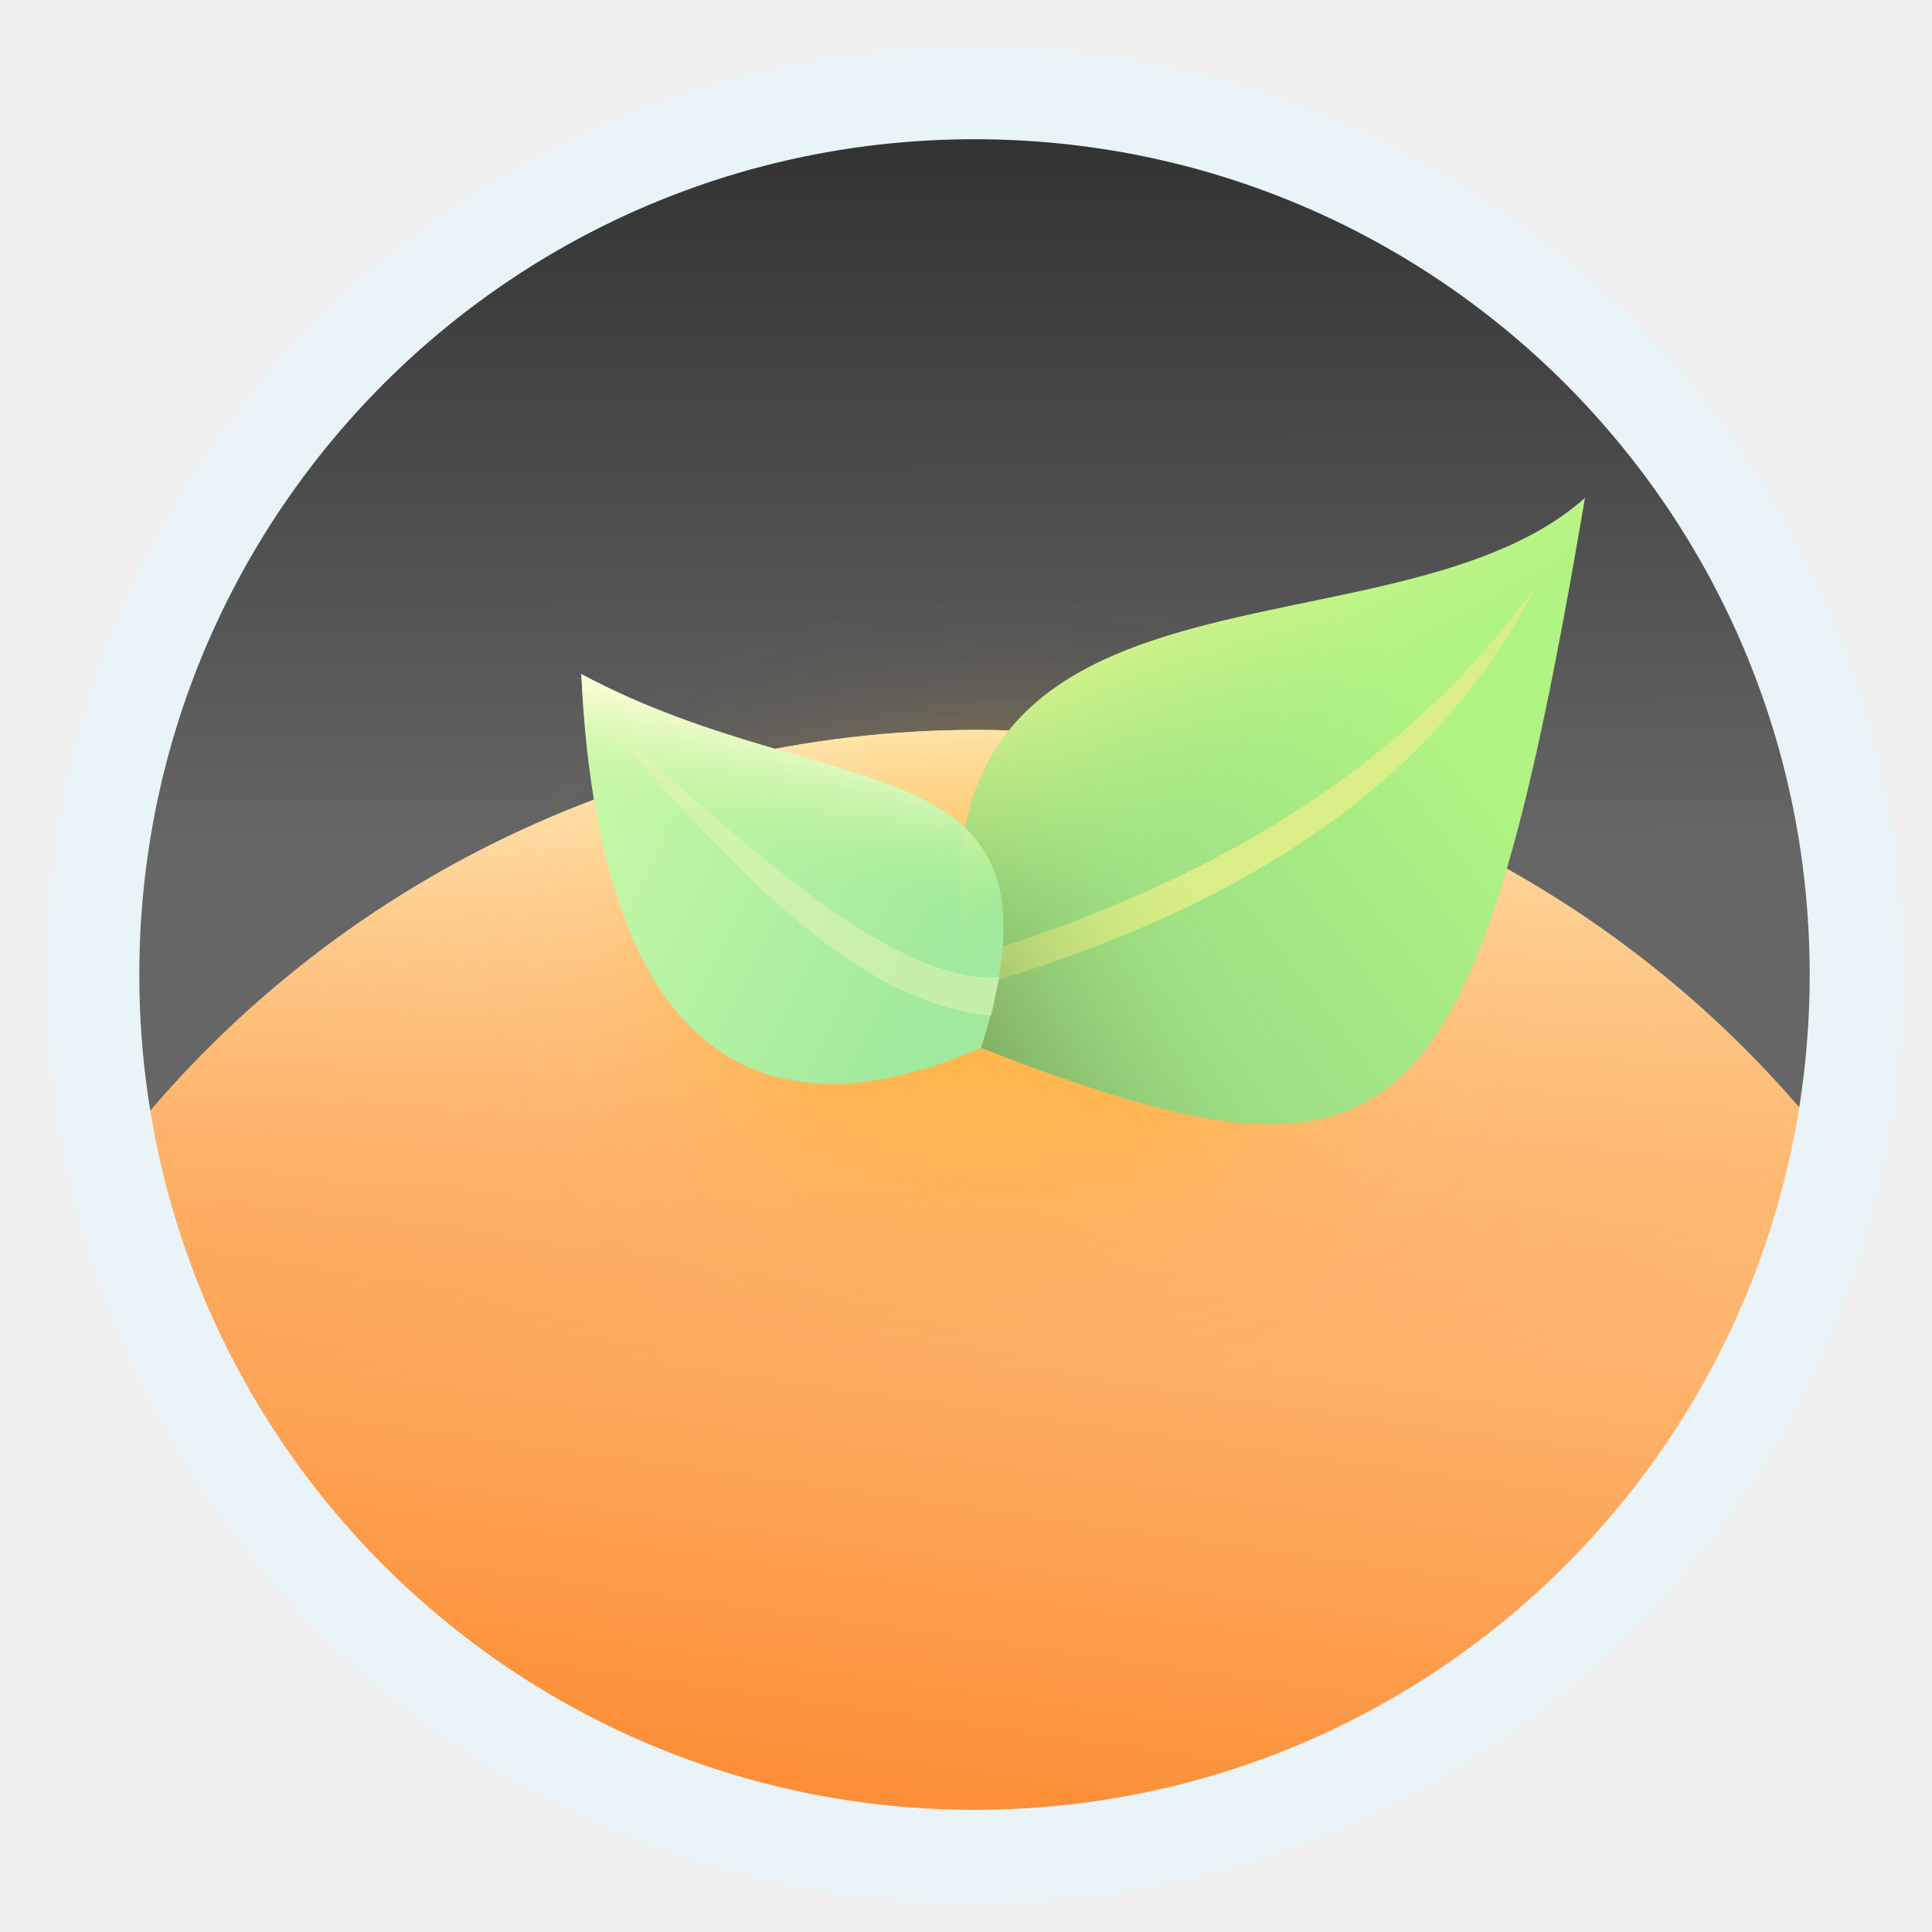
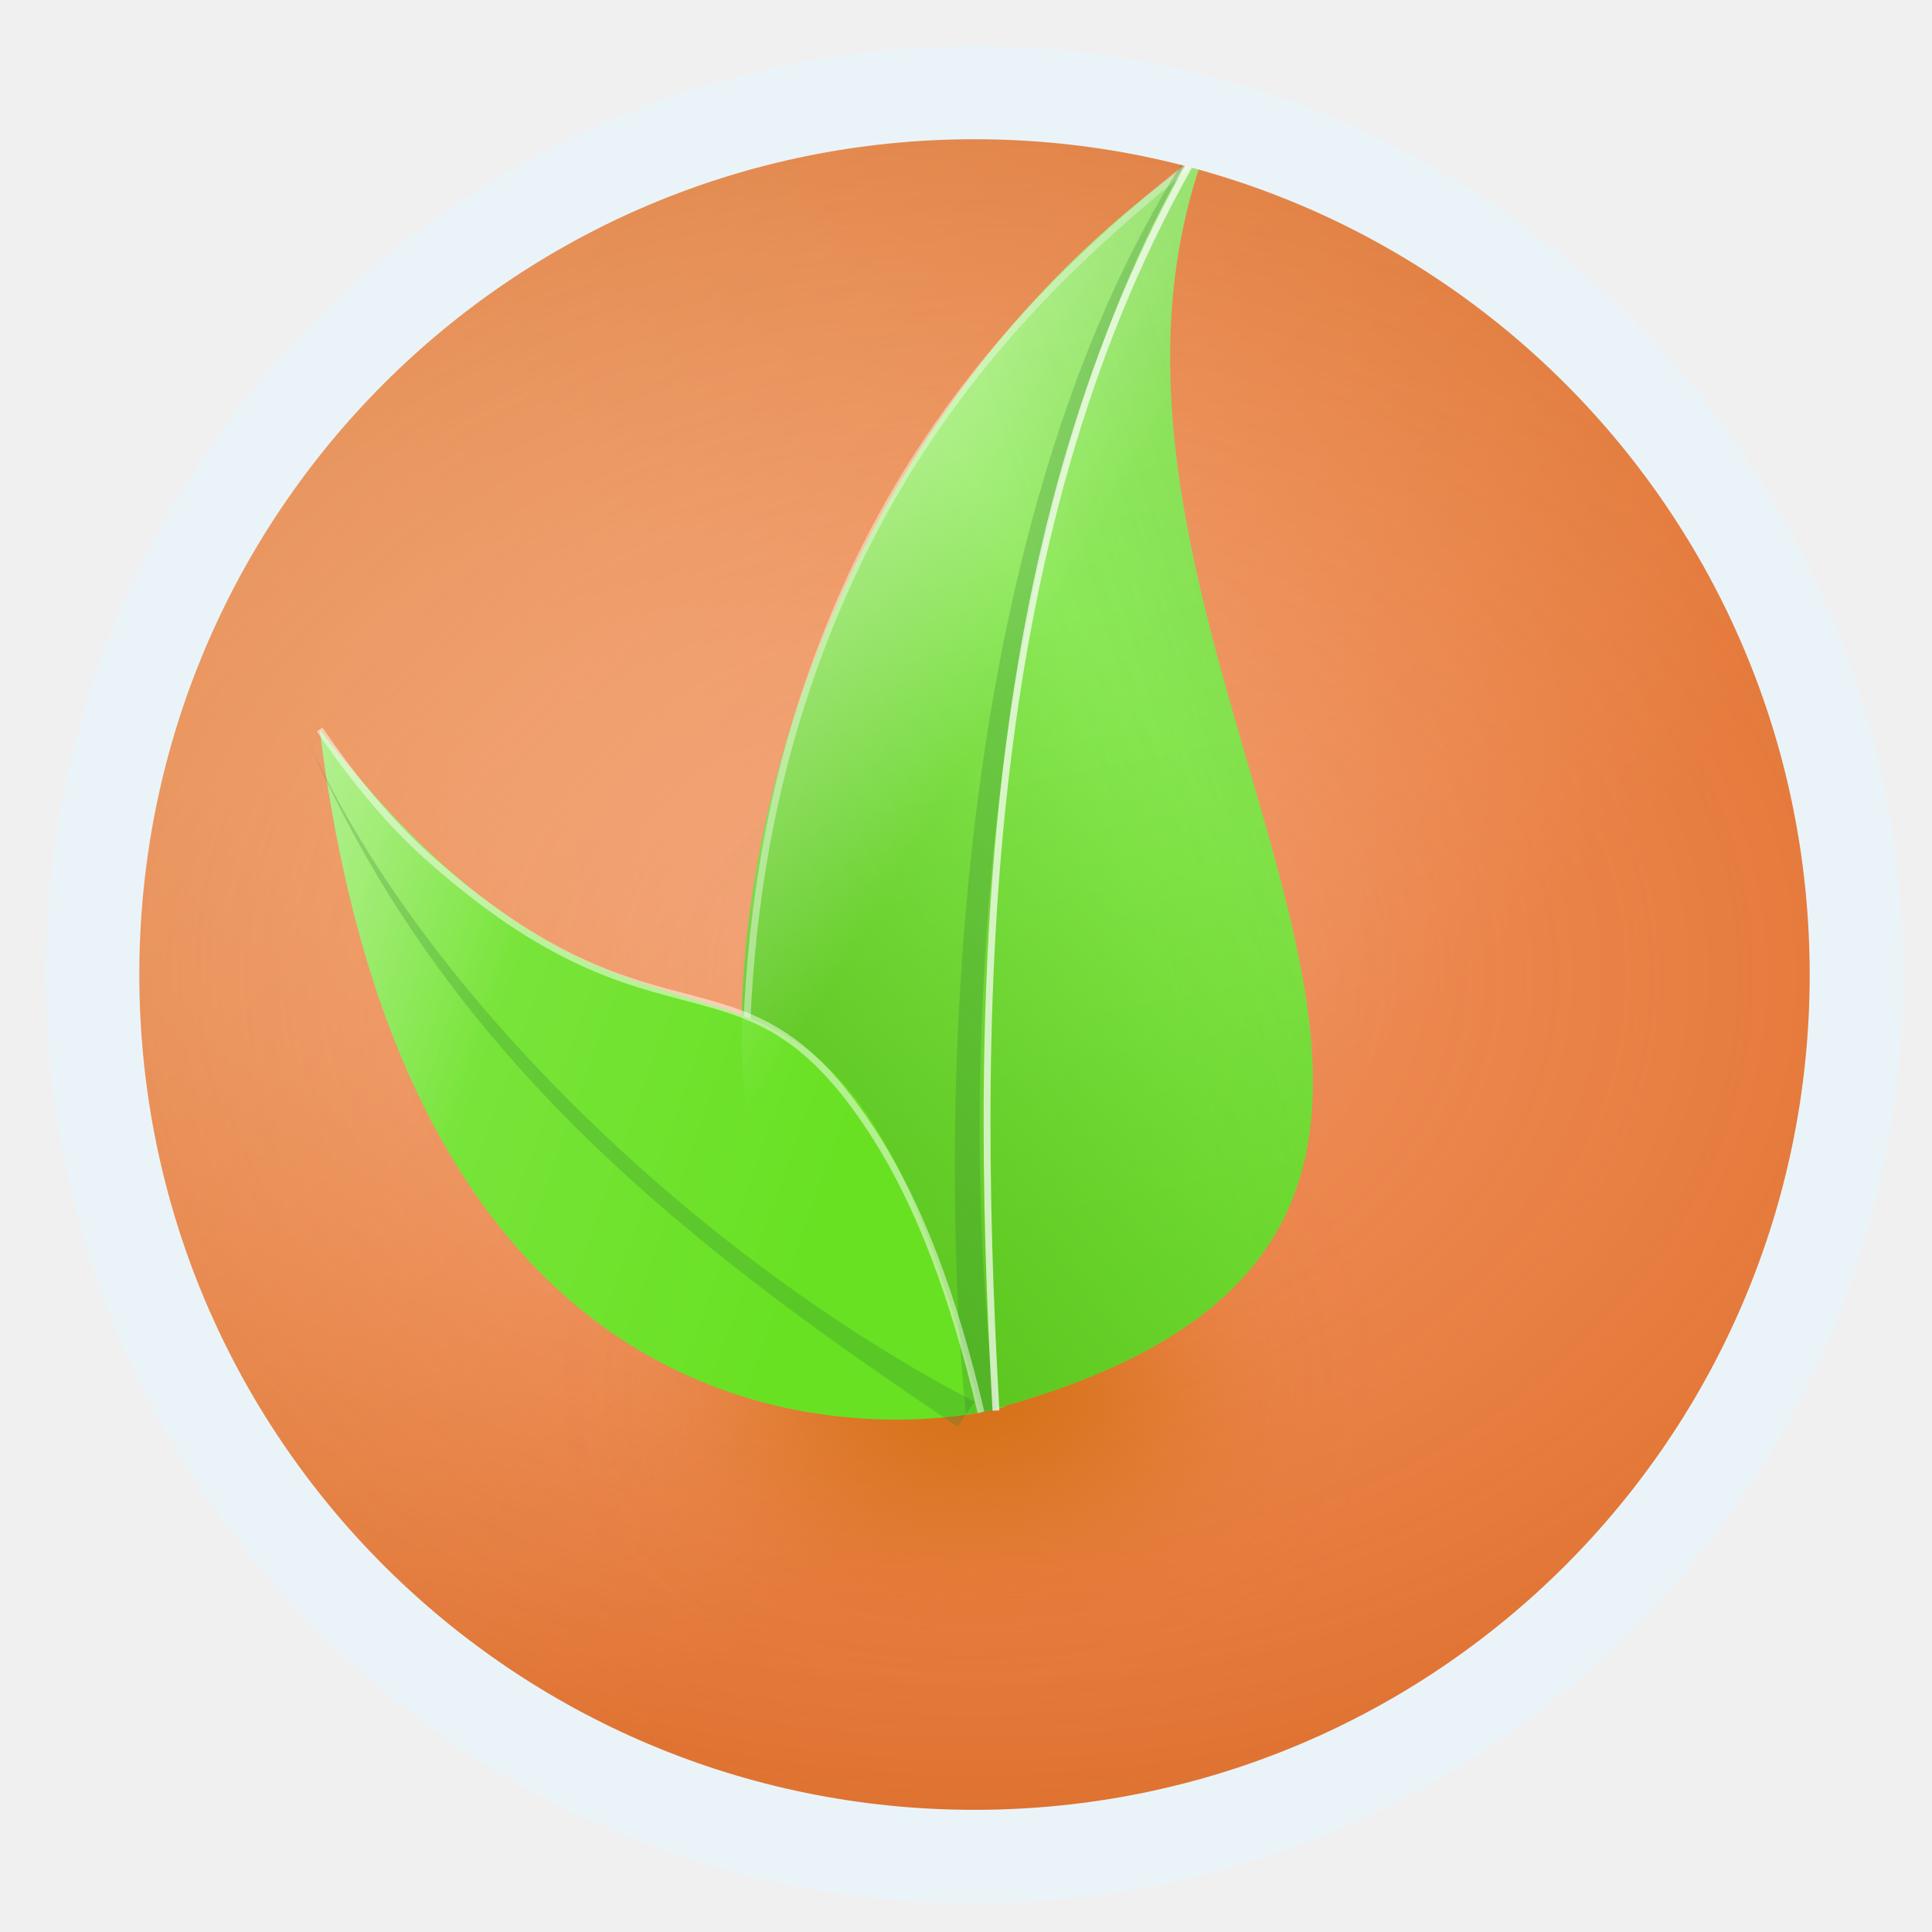
<svg xmlns="http://www.w3.org/2000/svg" xmlns:xlink="http://www.w3.org/1999/xlink" width="64" height="64" viewBox="0 0 16.933 16.933" version="1.1" id="svg8">
  <defs id="defs2">
-     <linearGradient id="linearGradient1079">
-       <stop id="stop906" offset="0" style="stop-color:#fc892f;stop-opacity:0" />
-       <stop id="stop908" offset="1" style="stop-color:#feeab6;stop-opacity:1" />
+     <linearGradient id="linearGradient1044">
+       <stop style="stop-color:#ff6600;stop-opacity:0.114" offset="0" id="stop1040" />
+       <stop style="stop-color:#aa4400;stop-opacity:1" offset="1" id="stop1042" />
    </linearGradient>
-     <linearGradient id="linearGradient1199">
-       <stop id="stop1195" offset="0" style="stop-color:#b0f484;stop-opacity:0" />
-       <stop id="stop1197" offset="1" style="stop-color:#fefcd9;stop-opacity:1" />
+     <linearGradient id="linearGradient970">
+       <stop style="stop-color:#ffffff;stop-opacity:1;" offset="0" id="stop966" />
+       <stop style="stop-color:#ffffff;stop-opacity:0;" offset="1" id="stop968" />
    </linearGradient>
-     <linearGradient id="linearGradient1091">
-       <stop style="stop-color:#b0f484;stop-opacity:0" offset="0" id="stop1182" />
-       <stop style="stop-color:#fbf791;stop-opacity:1" offset="1" id="stop1184" />
+     <linearGradient id="linearGradient960">
+       <stop style="stop-color:#35720f;stop-opacity:1;" offset="0" id="stop956" />
+       <stop style="stop-color:#35720f;stop-opacity:0;" offset="1" id="stop958" />
    </linearGradient>
-     <linearGradient id="linearGradient1091-6">
-       <stop id="stop1173" offset="0" style="stop-color:#b0f484;stop-opacity:0" />
-       <stop id="stop1175" offset="1" style="stop-color:#586c34;stop-opacity:1" />
+     <linearGradient id="linearGradient945-3">
+       <stop style="stop-color:#e6fada;stop-opacity:1;" offset="0" id="stop941" />
+       <stop style="stop-color:#e6fada;stop-opacity:0;" offset="1" id="stop943" />
    </linearGradient>
-     <linearGradient id="linearGradient1107">
-       <stop style="stop-color:#cbfba9;stop-opacity:1" offset="0" id="stop1103" />
-       <stop style="stop-color:#a0e99d;stop-opacity:1" offset="1" id="stop1105" />
+     <linearGradient id="linearGradient935">
+       <stop style="stop-color:#56be1a;stop-opacity:1;" offset="0" id="stop931" />
+       <stop style="stop-color:#56be1a;stop-opacity:0;" offset="1" id="stop933" />
+     </linearGradient>
+     <linearGradient id="linearGradient925">
+       <stop style="stop-color:#68e122;stop-opacity:1;" offset="0" id="stop921" />
+       <stop style="stop-color:#81e647;stop-opacity:1" offset="1" id="stop923" />
+     </linearGradient>
+     <linearGradient id="linearGradient917">
+       <stop style="stop-color:#76e437;stop-opacity:1;" offset="0" id="stop913" />
+       <stop style="stop-color:#97eb68;stop-opacity:1" offset="1" id="stop915" />
    </linearGradient>
    <linearGradient id="linearGradient1099">
-       <stop style="stop-color:#333333;stop-opacity:1" offset="0" id="stop1095" />
-       <stop style="stop-color:#666666;stop-opacity:1" offset="1" id="stop1097" />
-     </linearGradient>
-     <linearGradient id="linearGradient1091-3">
-       <stop style="stop-color:#b0f484;stop-opacity:1" offset="0" id="stop1087" />
-       <stop style="stop-color:#88c585;stop-opacity:1" offset="1" id="stop1089" />
-     </linearGradient>
-     <linearGradient id="linearGradient1079-3">
-       <stop style="stop-color:#fc892f;stop-opacity:1" offset="0" id="stop1075" />
-       <stop style="stop-color:#fed9a1;stop-opacity:1" offset="1" id="stop1077" />
+       <stop style="stop-color:#fcf3e7;stop-opacity:1" offset="0" id="stop1095" />
+       <stop style="stop-color:#eb976f;stop-opacity:1" offset="1" id="stop1097" />
    </linearGradient>
    <linearGradient id="linearGradient3866">
      <stop style="stop-color:#000000;stop-opacity:0.521" offset="0" id="stop3868" />
      <stop style="stop-color:#2883c3;stop-opacity:0;" offset="1" id="stop3870" />
    </linearGradient>
    <linearGradient id="linearGradient3874">
      <stop style="stop-color:#000d0e;stop-opacity:0.841;" offset="0" id="stop3876" />
      <stop style="stop-color:#000000;stop-opacity:0;" offset="1" id="stop3878" />
    </linearGradient>
    <clipPath clipPathUnits="userSpaceOnUse" id="clipPath4178">
      <circle r="225" cy="222.68" cx="204.317" id="circle4180" style="opacity:1;fill:#1c5266;fill-opacity:0.191;fill-rule:evenodd;stroke:none;stroke-width:3.334;stroke-linecap:butt;stroke-linejoin:miter;stroke-miterlimit:4;stroke-dasharray:none;stroke-dashoffset:0;stroke-opacity:1" />
    </clipPath>
    <clipPath clipPathUnits="userSpaceOnUse" id="clipPath4178-1">
      <circle r="225" cy="222.68" cx="204.317" id="circle4180-7" style="opacity:1;fill:#1c5266;fill-opacity:0.191;fill-rule:evenodd;stroke:none;stroke-width:3.334;stroke-linecap:butt;stroke-linejoin:miter;stroke-miterlimit:4;stroke-dasharray:none;stroke-dashoffset:0;stroke-opacity:1" />
    </clipPath>
    <linearGradient id="linearGradient5048-8">
      <stop offset="0" style="stop-color:#000000;stop-opacity:0" id="stop5050-4" />
      <stop offset="0.5" style="stop-color:#000000;stop-opacity:1" id="stop5056-7" />
      <stop offset="1" style="stop-color:#000000;stop-opacity:0" id="stop5052-0-1" />
    </linearGradient>
    <linearGradient id="linearGradient5060-29">
      <stop offset="0" style="stop-color:#000000;stop-opacity:1" id="stop5062-9" />
      <stop offset="1" style="stop-color:#000000;stop-opacity:0" id="stop5064-08" />
    </linearGradient>
    <linearGradient id="linearGradient4050-7">
      <stop id="stop4052-6" offset="0" style="stop-color:#ffffff;stop-opacity:0.669;" />
      <stop id="stop4054-0" offset="1" style="stop-color:#ffffff;stop-opacity:0;" />
    </linearGradient>
    <linearGradient gradientUnits="userSpaceOnUse" id="linearGradient4132-3" x1="-5.32" x2="-50.521" gradientTransform="matrix(0,-1,-1,0,0,0)">
      <stop offset="0" stop-color="#f65454" id="stop29-7" />
      <stop offset="1" stop-color="#740000" id="stop31-0" />
    </linearGradient>
    <linearGradient gradientUnits="userSpaceOnUse" id="linearGradient3298-8-9" x1="-39.333" x2="-1.643" gradientTransform="matrix(0,-1,-1,0,0,0)">
      <stop offset="0" stop-color="#791235" id="stop24-3" style="stop-color:#5f0e0e;stop-opacity:1;" />
      <stop offset="1" stop-color="#dd3b27" id="stop26-3" />
    </linearGradient>
    <linearGradient id="linearGradient8265-821-176-38-919-66-249-7-7">
      <stop offset="0" style="stop-color:#ffffff;stop-opacity:1" id="stop2687-1-9" />
      <stop offset="1" style="stop-color:#ffffff;stop-opacity:0" id="stop2689-5-4" />
    </linearGradient>
    <linearGradient id="linearGradient3924">
      <stop offset="0" style="stop-color:#ffffff;stop-opacity:1;" id="stop3926" />
      <stop id="stop3928" style="stop-color:#ffffff;stop-opacity:0.235;" offset="0.063" />
      <stop offset="0.951" style="stop-color:#ffffff;stop-opacity:0.157;" id="stop3930" />
      <stop offset="1" style="stop-color:#ffffff;stop-opacity:0.392;" id="stop3932" />
    </linearGradient>
    <linearGradient id="linearGradient3688-166-749">
      <stop offset="0" style="stop-color:#181818;stop-opacity:1" id="stop2883" />
      <stop offset="1" style="stop-color:#181818;stop-opacity:0" id="stop2885" />
    </linearGradient>
    <linearGradient id="linearGradient3702-501-757">
      <stop offset="0" style="stop-color:#181818;stop-opacity:0" id="stop2895" />
      <stop offset="0.5" style="stop-color:#181818;stop-opacity:1" id="stop2897" />
      <stop offset="1" style="stop-color:#181818;stop-opacity:0" id="stop2899" />
    </linearGradient>
    <linearGradient id="linearGradient3895-9-0-3">
      <stop offset="0" style="stop-color:#dc6838;stop-opacity:1" id="stop3897-0-5-7" />
      <stop offset="1" style="stop-color:#ba3d12;stop-opacity:1" id="stop3899-8-7-06" />
    </linearGradient>
    <linearGradient y2="1044.377" x2="28.531" y1="994.819" x1="28.531" gradientTransform="translate(12,-100)" gradientUnits="userSpaceOnUse" id="linearGradient4195" xlink:href="#linearGradient3895-9-0-3" />
    <linearGradient id="linearGradient4067-0-2">
      <stop id="stop4069-2-9" offset="0" style="stop-color:#acffe3;stop-opacity:1" />
      <stop id="stop4071-8-9" offset="1" style="stop-color:#ffffff;stop-opacity:1" />
    </linearGradient>
    <linearGradient id="linearGradient4644-104-3-3-6-2">
      <stop id="stop5237-6-5-1-7" style="stop-color:#51c3cc;stop-opacity:1" offset="0" />
      <stop id="stop5239-4-6-4-8" style="stop-color:#b3efec;stop-opacity:1" offset="1" />
    </linearGradient>
-     <linearGradient xlink:href="#linearGradient1079-3" id="linearGradient1081" x1="26.968" y1="61.905" x2="32.322" y2="24.178" gradientUnits="userSpaceOnUse" />
-     <linearGradient xlink:href="#linearGradient1091-3" id="linearGradient1093" x1="12.414" y1="286.041" x2="6.761" y2="290.387" gradientUnits="userSpaceOnUse" />
-     <linearGradient xlink:href="#linearGradient1099" id="linearGradient1101" x1="8.541" y1="281.287" x2="8.554" y2="287.506" gradientUnits="userSpaceOnUse" />
-     <linearGradient xlink:href="#linearGradient1107" id="linearGradient1109" x1="5.095" y1="285.975" x2="8.795" y2="287.771" gradientUnits="userSpaceOnUse" />
-     <linearGradient xlink:href="#linearGradient1091-6" id="linearGradient1178" gradientUnits="userSpaceOnUse" x1="10.643" y1="287.878" x2="7.313" y2="289.719" />
-     <linearGradient xlink:href="#linearGradient1091" id="linearGradient1187" gradientUnits="userSpaceOnUse" x1="11.595" y1="286.776" x2="10.336" y2="284.507" />
-     <linearGradient xlink:href="#linearGradient1199" id="linearGradient1193" gradientUnits="userSpaceOnUse" x1="6.619" y1="287.629" x2="6.882" y2="286.389" />
-     <filter style="color-interpolation-filters:sRGB" id="filter1225" x="-0.319" width="1.639" y="-0.529" height="2.059">
-       <feGaussianBlur stdDeviation="0.761" id="feGaussianBlur1227" />
+     <linearGradient xlink:href="#linearGradient1099" id="linearGradient1101" x1="0.32" y1="278.358" x2="11.199" y2="290.199" gradientUnits="userSpaceOnUse" />
+     <linearGradient xlink:href="#linearGradient917" id="linearGradient919" x1="10.444" y1="291.07" x2="8.734" y2="282.551" gradientUnits="userSpaceOnUse" />
+     <linearGradient xlink:href="#linearGradient925" id="linearGradient927" x1="7.613" y1="289.885" x2="2.559" y2="288.081" gradientUnits="userSpaceOnUse" />
+     <linearGradient xlink:href="#linearGradient935" id="linearGradient937" x1="5.9" y1="290.903" x2="10.739" y2="287.362" gradientUnits="userSpaceOnUse" />
+     <linearGradient xlink:href="#linearGradient945-3" id="linearGradient947" x1="5.132" y1="281.582" x2="9.87" y2="284.422" gradientUnits="userSpaceOnUse" />
+     <linearGradient xlink:href="#linearGradient960" id="linearGradient962" x1="32.794" y1="280.513" x2="9.77" y2="287.328" gradientUnits="userSpaceOnUse" />
+     <linearGradient xlink:href="#linearGradient970" id="linearGradient972" x1="-0.481" y1="285.634" x2="4.885" y2="287.429" gradientUnits="userSpaceOnUse" />
+     <filter style="color-interpolation-filters:sRGB" id="filter1034" x="-0.518" width="2.036" y="-1.142" height="3.284">
+       <feGaussianBlur stdDeviation="0.779" id="feGaussianBlur1036" />
    </filter>
-     <linearGradient xlink:href="#linearGradient1079" id="linearGradient911" gradientUnits="userSpaceOnUse" x1="32.682" y1="45.298" x2="32.322" y2="24.178" />
+     <radialGradient xlink:href="#linearGradient1044" id="radialGradient1046" cx="8.541" cy="288.609" fx="8.541" fy="288.609" r="7.73" gradientUnits="userSpaceOnUse" gradientTransform="matrix(2.491141,0.00848472,-0.00642541,1.886524,-10.88164,-255.9308)" />
  </defs>
  <g id="layer1" transform="translate(0,-280.0667)">
    <circle style="opacity:1;fill:url(#linearGradient1101);fill-opacity:1;stroke:none;stroke-width:0.818;stroke-linecap:round;stroke-miterlimit:4;stroke-dasharray:none;stroke-dashoffset:0;stroke-opacity:1" id="path826" cx="8.541" cy="288.609" r="7.73" />
-     <path style="fill:url(#linearGradient1081);fill-opacity:1;stroke:none;stroke-width:1" d="M 32.322 24.178 A 36.071 36.071 0 0 0 3.734 38.326 A 29.215 29.215 0 0 0 32.281 61.5 A 29.215 29.215 0 0 0 60.875 38.244 A 36.071 36.071 0 0 0 32.322 24.178 z " transform="matrix(0.2645833,0,0,0.2645833,0,280.0667)" id="path1061" />
-     <path id="path904" transform="matrix(0.2645833,0,0,0.2645833,0,280.0667)" d="M 32.322 24.178 A 36.071 36.071 0 0 0 3.734 38.326 A 29.215 29.215 0 0 0 32.281 61.5 A 29.215 29.215 0 0 0 60.875 38.244 A 36.071 36.071 0 0 0 32.322 24.178 z " style="fill:url(#linearGradient911);fill-opacity:1;stroke:none;stroke-width:1" />
-     <ellipse style="fill:#ffb01a;fill-opacity:0.491;stroke:none;stroke-width:0.265;stroke-opacity:1;filter:url(#filter1225)" id="path1211" cx="8.835" cy="288.685" rx="2.858" ry="1.725" />
+     <circle r="7.73" cy="288.609" cx="8.541" id="circle1038" style="opacity:1;fill:url(#radialGradient1046);fill-opacity:1;stroke:none;stroke-width:0.818;stroke-linecap:round;stroke-miterlimit:4;stroke-dasharray:none;stroke-dashoffset:0;stroke-opacity:1" />
+     <ellipse style="opacity:1;fill:#cd6a01;fill-opacity:1;stroke:none;stroke-width:0.06;stroke-miterlimit:4;stroke-dasharray:none;stroke-opacity:0.495;filter:url(#filter1034)" id="path992" cx="8.486" cy="292.239" rx="1.804" ry="0.819" />
+     <path style="fill:url(#linearGradient919);fill-opacity:1;stroke:none;stroke-width:0.265px;stroke-linecap:butt;stroke-linejoin:miter;stroke-opacity:1" d="m 8.598,292.446 c -3.281,-0.224 -2.771,-7.828 1.956,-11.036 -1.628,4.517 4.229,9.428 -1.956,11.036 z" id="path909" />
+     <path id="path929" d="m 8.598,292.446 c -3.281,-0.224 -2.771,-7.828 1.956,-11.036 -1.628,4.517 4.229,9.428 -1.956,11.036 z" style="fill:url(#linearGradient937);fill-opacity:1;stroke:none;stroke-width:0.265px;stroke-linecap:butt;stroke-linejoin:miter;stroke-opacity:1" />
+     <path style="fill:none;stroke:#ffffff;stroke-width:0.06;stroke-linecap:butt;stroke-linejoin:miter;stroke-miterlimit:4;stroke-dasharray:none;stroke-opacity:0.427" d="m 6.544,289.086 c 0.043,-1.139 0.236,-2.134 0.533,-3.007 0.745,-2.189 2.003,-3.514 3.477,-4.669" id="path988" />
+     <path style="fill:url(#linearGradient927);fill-opacity:1;stroke:none;stroke-width:0.265px;stroke-linecap:butt;stroke-linejoin:miter;stroke-opacity:1" d="m 8.598,292.446 c 1.415,-0.426 -4.789,2.129 -5.796,-5.985 3.157,4.074 4.397,0.471 5.796,5.985 z" id="path911" />
+     <path style="fill:url(#linearGradient947);fill-opacity:1;stroke:none;stroke-width:0.265px;stroke-linecap:butt;stroke-linejoin:miter;stroke-opacity:1" d="m 8.598,292.446 c -3.281,-0.224 -2.771,-7.828 1.956,-11.036 -1.628,4.517 4.229,9.428 -1.956,11.036 z" id="path939" />
+     <path id="path949" d="m 8.598,292.446 c -3.281,-0.224 -2.771,-7.828 1.956,-11.036 -1.628,4.517 4.229,9.428 -1.956,11.036 z" style="fill:url(#linearGradient962);fill-opacity:1;stroke:none;stroke-width:0.265px;stroke-linecap:butt;stroke-linejoin:miter;stroke-opacity:1" />
+     <path id="path964" d="m 8.598,292.446 c 1.415,-0.426 -4.789,2.129 -5.796,-5.985 3.157,4.074 4.397,0.471 5.796,5.985 z" style="fill:url(#linearGradient972);fill-opacity:1;stroke:none;stroke-width:0.265px;stroke-linecap:butt;stroke-linejoin:miter;stroke-opacity:1" />
+     <path style="color:#000000;font-style:normal;font-variant:normal;font-weight:normal;font-stretch:normal;font-size:medium;line-height:normal;font-family:sans-serif;font-variant-ligatures:normal;font-variant-position:normal;font-variant-caps:normal;font-variant-numeric:normal;font-variant-alternates:normal;font-feature-settings:normal;text-indent:0;text-align:start;text-decoration:none;text-decoration-line:none;text-decoration-style:solid;text-decoration-color:#000000;letter-spacing:normal;word-spacing:normal;text-transform:none;writing-mode:lr-tb;direction:ltr;text-orientation:mixed;dominant-baseline:auto;baseline-shift:baseline;text-anchor:start;white-space:normal;shape-padding:0;clip-rule:nonzero;display:inline;overflow:visible;visibility:visible;opacity:1;isolation:auto;mix-blend-mode:normal;color-interpolation:sRGB;color-interpolation-filters:linearRGB;solid-color:#000000;solid-opacity:1;vector-effect:none;fill:#327e33;fill-opacity:0.255;fill-rule:nonzero;stroke:none;stroke-width:0.265px;stroke-linecap:butt;stroke-linejoin:miter;stroke-miterlimit:4;stroke-dasharray:none;stroke-dashoffset:0;stroke-opacity:1;color-rendering:auto;image-rendering:auto;shape-rendering:auto;text-rendering:auto;enable-background:accumulate" d="m 8.467,292.461 0.262,-0.031 c -0.407,-3.277 0.005,-8.54 1.965,-11.42 -2.75,3.708 -2.361,10.279 -2.227,11.451 z" id="path974" />
+     <path style="color:#000000;font-style:normal;font-variant:normal;font-weight:normal;font-stretch:normal;font-size:medium;line-height:normal;font-family:sans-serif;font-variant-ligatures:normal;font-variant-position:normal;font-variant-caps:normal;font-variant-numeric:normal;font-variant-alternates:normal;font-feature-settings:normal;text-indent:0;text-align:start;text-decoration:none;text-decoration-line:none;text-decoration-style:solid;text-decoration-color:#000000;letter-spacing:normal;word-spacing:normal;text-transform:none;writing-mode:lr-tb;direction:ltr;text-orientation:mixed;dominant-baseline:auto;baseline-shift:baseline;text-anchor:start;white-space:normal;shape-padding:0;clip-rule:nonzero;display:inline;overflow:visible;visibility:visible;opacity:1;isolation:auto;mix-blend-mode:normal;color-interpolation:sRGB;color-interpolation-filters:linearRGB;solid-color:#000000;solid-opacity:1;vector-effect:none;fill:#327e33;fill-opacity:0.255;fill-rule:nonzero;stroke:none;stroke-width:0.265px;stroke-linecap:butt;stroke-linejoin:miter;stroke-miterlimit:4;stroke-dasharray:none;stroke-dashoffset:0;stroke-opacity:1;color-rendering:auto;image-rendering:auto;shape-rendering:auto;text-rendering:auto;enable-background:accumulate" d="m 2.68,286.512 c 1.234,2.873 3.439,4.533 5.713,6.059 l 0.148,-0.219 c -2.432,-1.268 -4.88,-3.617 -5.861,-5.84 z" id="path982" />
+     <path style="fill:none;stroke:#ffffff;stroke-width:0.06;stroke-linecap:butt;stroke-linejoin:miter;stroke-miterlimit:4;stroke-dasharray:none;stroke-opacity:0.7" d="m 10.59,281.232 c -1.959,3.234 -2.077,7.388 -1.861,11.198" id="path986" />
+     <path style="fill:none;stroke:#ffffff;stroke-width:0.06;stroke-linecap:butt;stroke-linejoin:miter;stroke-miterlimit:4;stroke-dasharray:none;stroke-opacity:0.495" d="m 2.802,286.46 c 0.324,0.474 0.633,0.834 0.935,1.105 2.104,1.888 2.782,0.635 3.945,2.476 0.373,0.59 0.673,1.372 0.916,2.404" id="path990" />
    <path style="color:#000000;font-style:normal;font-variant:normal;font-weight:normal;font-stretch:normal;font-size:medium;line-height:normal;font-family:sans-serif;font-variant-ligatures:normal;font-variant-position:normal;font-variant-caps:normal;font-variant-numeric:normal;font-variant-alternates:normal;font-feature-settings:normal;text-indent:0;text-align:start;text-decoration:none;text-decoration-line:none;text-decoration-style:solid;text-decoration-color:#000000;letter-spacing:normal;word-spacing:normal;text-transform:none;writing-mode:lr-tb;direction:ltr;text-orientation:mixed;dominant-baseline:auto;baseline-shift:baseline;text-anchor:start;white-space:normal;shape-padding:0;clip-rule:nonzero;display:inline;overflow:visible;visibility:visible;opacity:1;isolation:auto;mix-blend-mode:normal;color-interpolation:sRGB;color-interpolation-filters:linearRGB;solid-color:#000000;solid-opacity:1;vector-effect:none;fill:#eaf4f8;fill-opacity:1;fill-rule:nonzero;stroke:none;stroke-width:0.818;stroke-linecap:round;stroke-linejoin:miter;stroke-miterlimit:4;stroke-dasharray:none;stroke-dashoffset:0;stroke-opacity:1;color-rendering:auto;image-rendering:auto;shape-rendering:auto;text-rendering:auto;enable-background:accumulate" d="m 8.541,280.471 c -4.49,0 -8.139,3.649 -8.139,8.139 0,4.49 3.649,8.139 8.139,8.139 4.49,0 8.139,-3.649 8.139,-8.139 0,-4.49 -3.649,-8.139 -8.139,-8.139 z m 0,0.816 c 4.048,0 7.32,3.274 7.32,7.322 0,4.048 -3.272,7.32 -7.32,7.32 -4.048,0 -7.32,-3.272 -7.32,-7.32 0,-4.048 3.272,-7.322 7.32,-7.322 z" id="circle872" />
-     <path style="fill:url(#linearGradient1093);stroke:none;stroke-width:0.265px;stroke-linecap:butt;stroke-linejoin:miter;stroke-opacity:1;fill-opacity:1" d="m 8.599,289.251 c 3.675,1.431 4.324,0.89 5.292,-4.819 -1.812,1.605 -6.492,0.106 -5.292,4.819 z" id="path1071" />
-     <path style="color:#000000;font-style:normal;font-variant:normal;font-weight:normal;font-stretch:normal;font-size:medium;line-height:normal;font-family:sans-serif;font-variant-ligatures:normal;font-variant-position:normal;font-variant-caps:normal;font-variant-numeric:normal;font-variant-alternates:normal;font-feature-settings:normal;text-indent:0;text-align:start;text-decoration:none;text-decoration-line:none;text-decoration-style:solid;text-decoration-color:#000000;letter-spacing:normal;word-spacing:normal;text-transform:none;writing-mode:lr-tb;direction:ltr;text-orientation:mixed;dominant-baseline:auto;baseline-shift:baseline;text-anchor:start;white-space:normal;shape-padding:0;clip-rule:nonzero;display:inline;overflow:visible;visibility:visible;opacity:1;isolation:auto;mix-blend-mode:normal;color-interpolation:sRGB;color-interpolation-filters:linearRGB;solid-color:#000000;solid-opacity:1;vector-effect:none;fill:#dbed86;fill-opacity:1;fill-rule:nonzero;stroke:none;stroke-width:0.265px;stroke-linecap:butt;stroke-linejoin:miter;stroke-miterlimit:4;stroke-dasharray:none;stroke-dashoffset:0;stroke-opacity:1;color-rendering:auto;image-rendering:auto;shape-rendering:auto;text-rendering:auto;enable-background:accumulate" d="m 8.396,288.486 0.074,0.254 c 2.203,-0.642 4.041,-1.666 4.994,-3.539 -1.22,1.686 -2.981,2.659 -5.068,3.285 z" id="path1201" />
-     <path id="path1171" d="m 8.599,289.251 c 3.675,1.431 4.324,0.89 5.292,-4.819 -1.812,1.605 -6.492,0.106 -5.292,4.819 z" style="fill:url(#linearGradient1178);stroke:none;stroke-width:0.265px;stroke-linecap:butt;stroke-linejoin:miter;stroke-opacity:1;fill-opacity:1" />
-     <path style="fill:url(#linearGradient1109);fill-opacity:1;stroke:none;stroke-width:0.265px;stroke-linecap:butt;stroke-linejoin:miter;stroke-opacity:1" d="m 8.599,289.251 c 0.864,-2.746 -1.273,-2.083 -3.504,-3.276 0.143,3.059 1.36,4.209 3.504,3.276 z" id="path1083" />
-     <path style="fill:url(#linearGradient1187);stroke:none;stroke-width:0.265px;stroke-linecap:butt;stroke-linejoin:miter;stroke-opacity:1;fill-opacity:1" d="m 8.599,289.251 c 3.675,1.431 4.324,0.89 5.292,-4.819 -1.812,1.605 -6.492,0.106 -5.292,4.819 z" id="path1180" />
-     <path id="path1189" d="m 8.599,289.251 c 0.864,-2.746 -1.273,-2.083 -3.504,-3.276 0.143,3.059 1.36,4.209 3.504,3.276 z" style="fill:url(#linearGradient1193);fill-opacity:1;stroke:none;stroke-width:0.265px;stroke-linecap:butt;stroke-linejoin:miter;stroke-opacity:1" />
-     <path style="color:#000000;font-style:normal;font-variant:normal;font-weight:normal;font-stretch:normal;font-size:medium;line-height:normal;font-family:sans-serif;font-variant-ligatures:normal;font-variant-position:normal;font-variant-caps:normal;font-variant-numeric:normal;font-variant-alternates:normal;font-feature-settings:normal;text-indent:0;text-align:start;text-decoration:none;text-decoration-line:none;text-decoration-style:solid;text-decoration-color:#000000;letter-spacing:normal;word-spacing:normal;text-transform:none;writing-mode:lr-tb;direction:ltr;text-orientation:mixed;dominant-baseline:auto;baseline-shift:baseline;text-anchor:start;white-space:normal;shape-padding:0;clip-rule:nonzero;display:inline;overflow:visible;visibility:visible;opacity:1;isolation:auto;mix-blend-mode:normal;color-interpolation:sRGB;color-interpolation-filters:linearRGB;solid-color:#000000;solid-opacity:1;vector-effect:none;fill:#ebf2b7;fill-opacity:0.491;fill-rule:nonzero;stroke:none;stroke-width:0.265px;stroke-linecap:butt;stroke-linejoin:miter;stroke-miterlimit:4;stroke-dasharray:none;stroke-dashoffset:0;stroke-opacity:1;color-rendering:auto;image-rendering:auto;shape-rendering:auto;text-rendering:auto;enable-background:accumulate" d="m 5.314,286.415 c 1.015,1.139 2.15,2.452 3.375,2.553 l 0.071,-0.337 c -1.082,0.077 -2.683,-1.636 -3.446,-2.216 z" id="path1205" />
  </g>
</svg>
